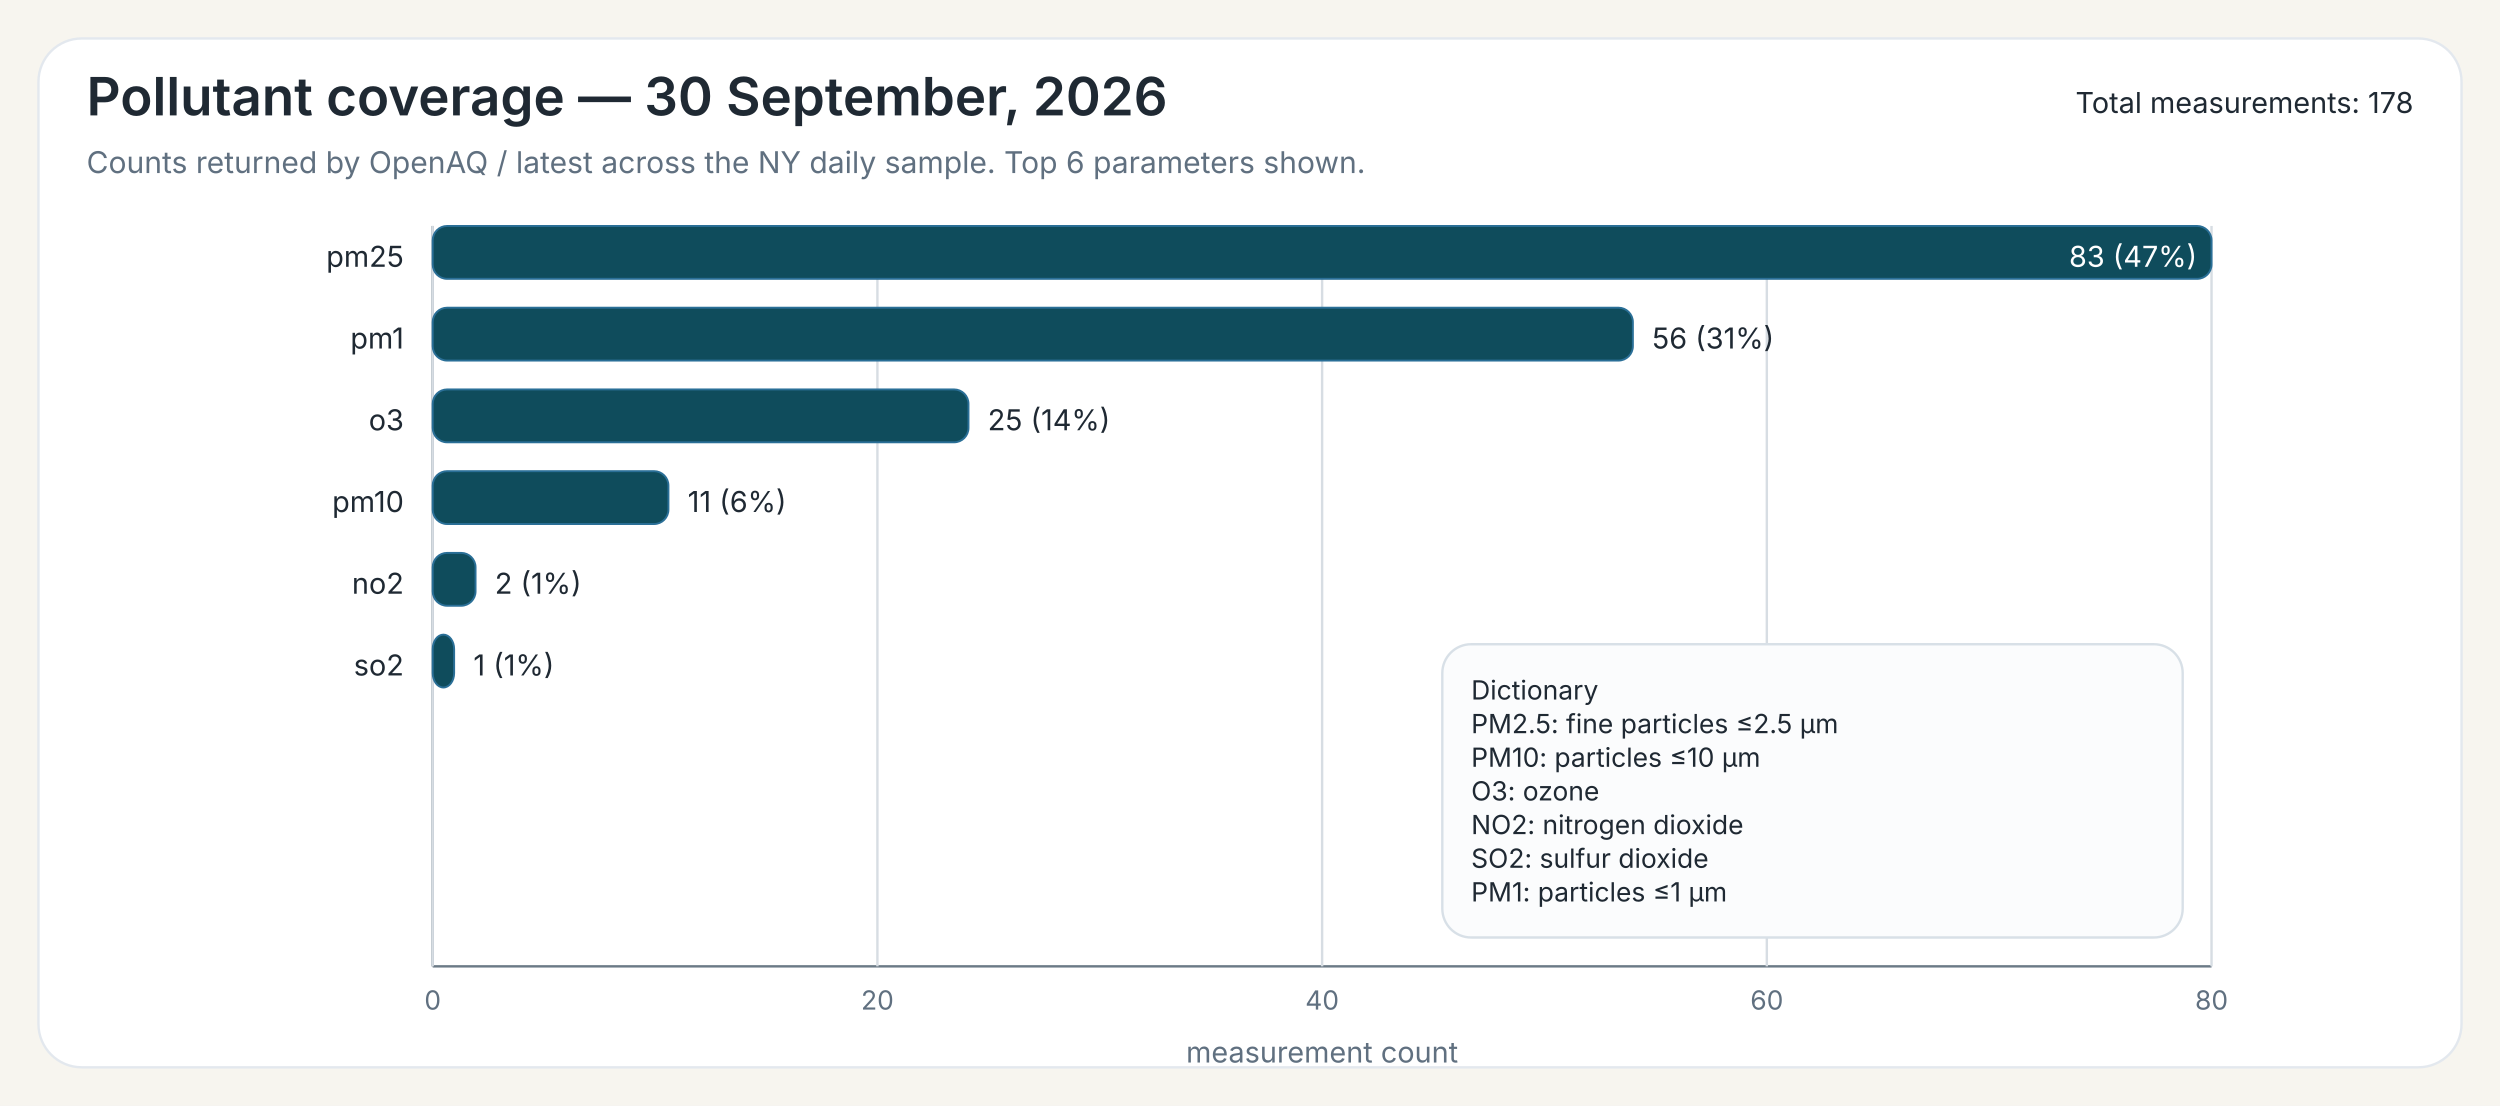
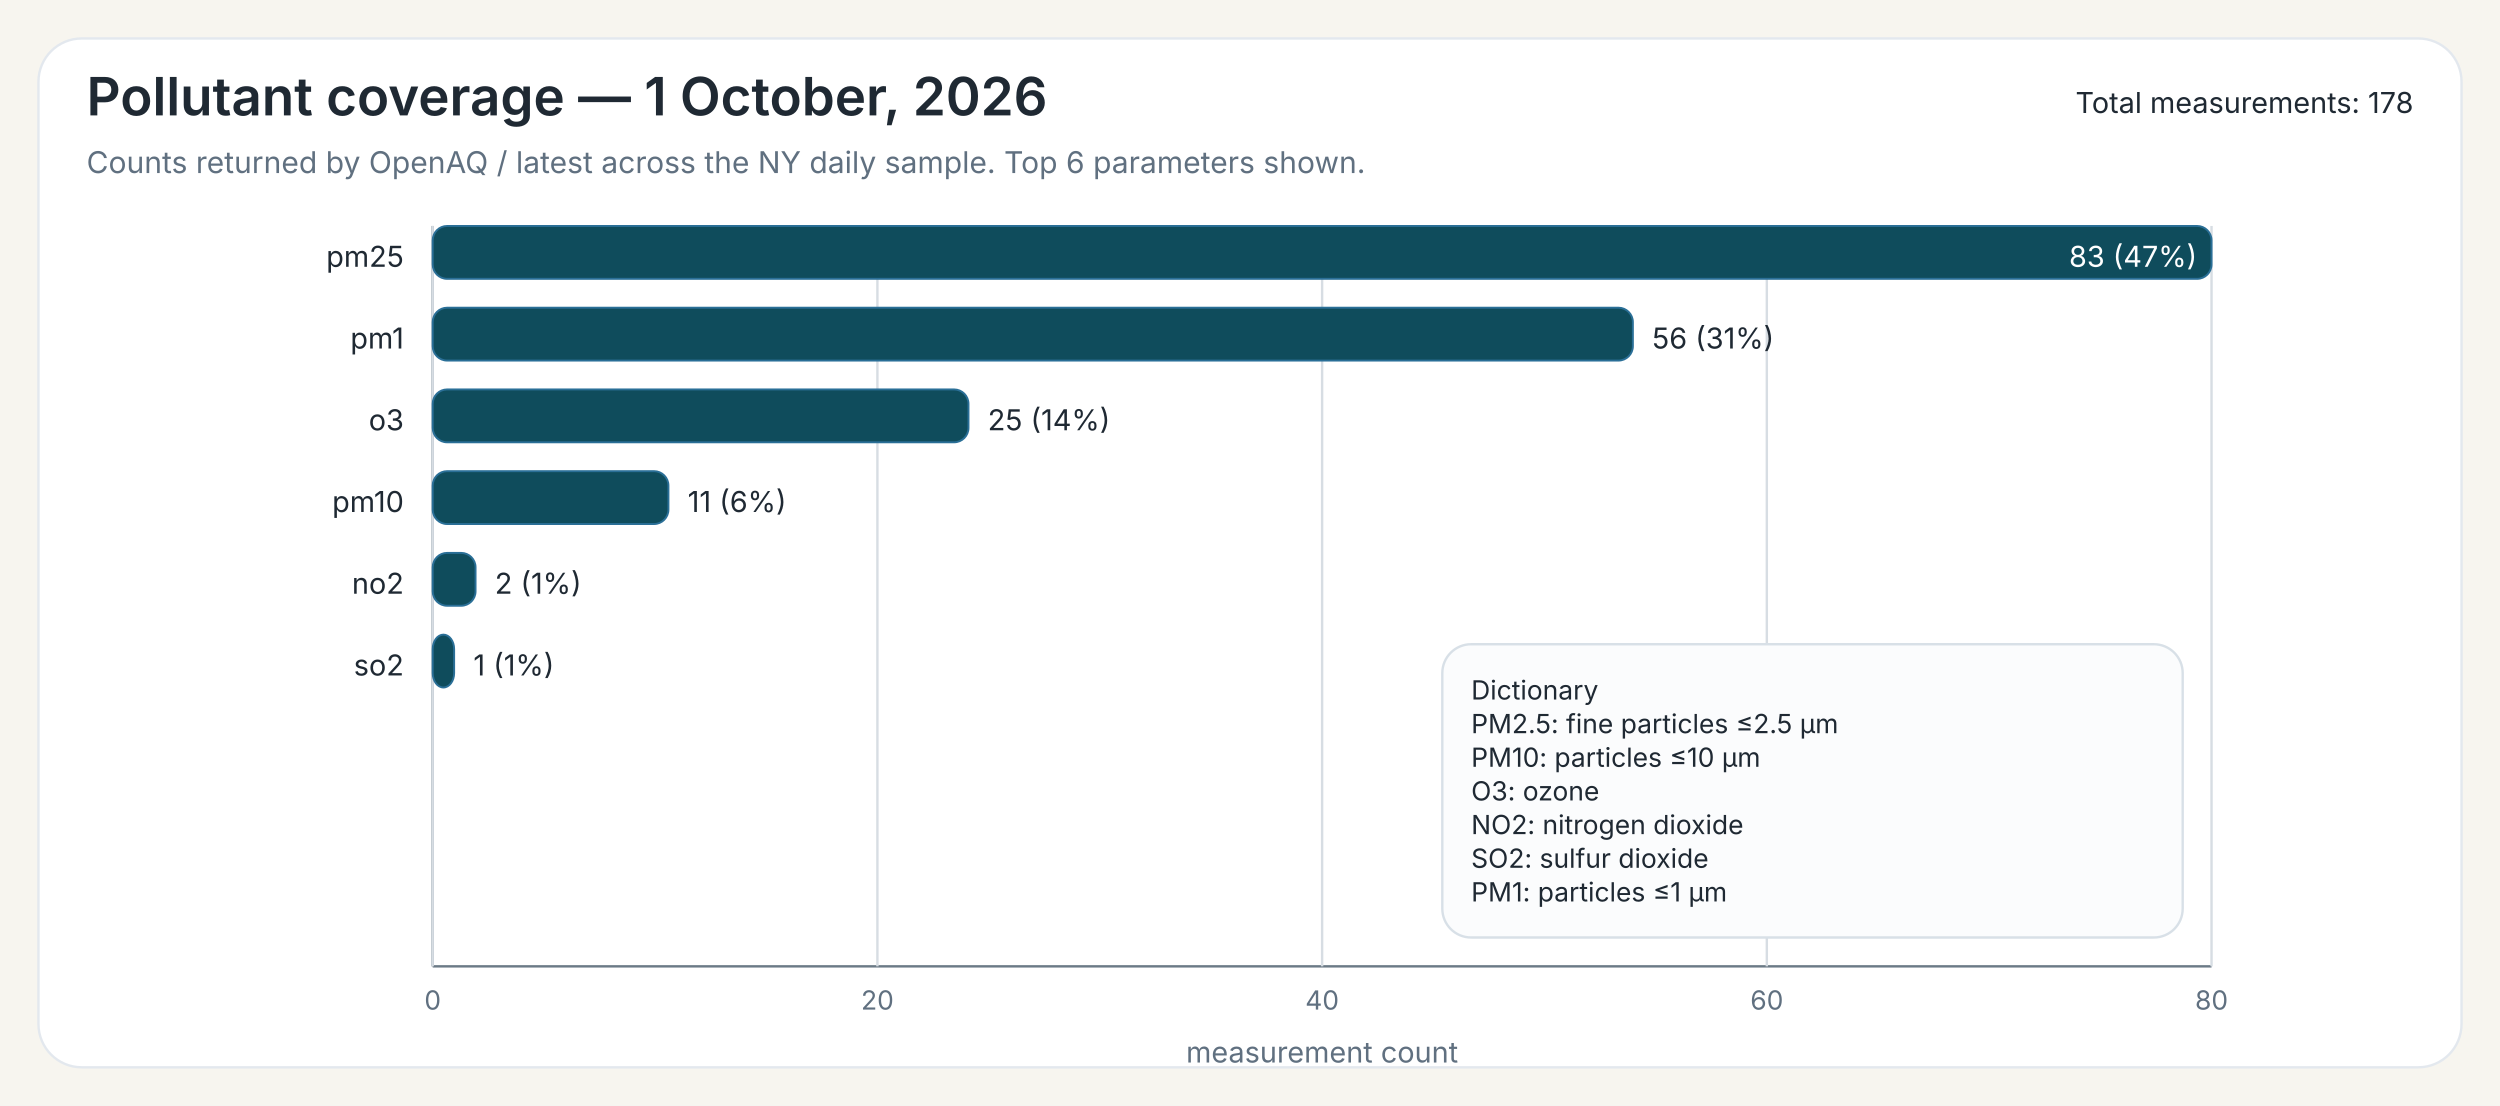
<svg xmlns="http://www.w3.org/2000/svg" width="1040" height="460">
  <rect x="0" y="0" width="1040" height="460" fill="#F7F5EF" />
  <rect x="16" y="16" width="1008" height="428" rx="18" ry="18" fill="#FFFFFF" stroke="#E3E8EE" stroke-width="1" />
-   <text x="36" y="48" font-family="Public Sans, Inter, Aptos, Segoe UI, Arial, sans-serif" font-size="22" font-weight="600" fill="#1F2933">Pollutant coverage — 30 September, 2026</text>
+   <text x="36" y="48" font-family="Public Sans, Inter, Aptos, Segoe UI, Arial, sans-serif" font-size="22" font-weight="600" fill="#1F2933">Pollutant coverage — 1 October, 2026</text>
  <text x="36" y="72" font-family="Public Sans, Inter, Aptos, Segoe UI, Arial, sans-serif" font-size="12.5" font-weight="400" fill="#607080">Counts returned by OpenAQ / latest across the NY daily sample. Top 6 parameters shown.</text>
  <text x="1004" y="47" font-family="Public Sans, Inter, Aptos, Segoe UI, Arial, sans-serif" font-size="12" text-anchor="end" fill="#1F2933">Total measurements: 178</text>
  <line x1="180" y1="94" x2="180" y2="402" stroke="#6B7A86" stroke-width="1" />
  <line x1="180" y1="402" x2="920" y2="402" stroke="#6B7A86" stroke-width="1" />
  <line x1="180.00" y1="94" x2="180.00" y2="402" stroke="#D7DDE3" stroke-width="1" />
  <text x="180.00" y="420" font-family="Inter, Aptos, Segoe UI, Arial, sans-serif" font-size="11" text-anchor="middle" fill="#607080">0</text>
  <line x1="365.00" y1="94" x2="365.00" y2="402" stroke="#D7DDE3" stroke-width="1" />
  <text x="365.00" y="420" font-family="Inter, Aptos, Segoe UI, Arial, sans-serif" font-size="11" text-anchor="middle" fill="#607080">20</text>
  <line x1="550.00" y1="94" x2="550.00" y2="402" stroke="#D7DDE3" stroke-width="1" />
  <text x="550.00" y="420" font-family="Inter, Aptos, Segoe UI, Arial, sans-serif" font-size="11" text-anchor="middle" fill="#607080">40</text>
  <line x1="735.00" y1="94" x2="735.00" y2="402" stroke="#D7DDE3" stroke-width="1" />
  <text x="735.00" y="420" font-family="Inter, Aptos, Segoe UI, Arial, sans-serif" font-size="11" text-anchor="middle" fill="#607080">60</text>
  <line x1="920.00" y1="94" x2="920.00" y2="402" stroke="#D7DDE3" stroke-width="1" />
  <text x="920.00" y="420" font-family="Inter, Aptos, Segoe UI, Arial, sans-serif" font-size="11" text-anchor="middle" fill="#607080">80</text>
  <text x="550.00" y="442" font-family="Inter, Aptos, Segoe UI, Arial, sans-serif" font-size="12" text-anchor="middle" fill="#607080">measurement count</text>
  <text x="168" y="111" font-family="Inter, Aptos, Segoe UI, Arial, sans-serif" font-size="12" text-anchor="end" fill="#1F2933">pm25</text>
  <rect x="180" y="94" width="740.00" height="22" rx="6" ry="6" fill="#0F4C5C" stroke="#2A6F97" stroke-width="0.8" />
  <text x="914.00" y="111" font-family="Inter, Aptos, Segoe UI, Arial, sans-serif" font-size="12" fill="white" text-anchor="end">83 (47%)</text>
  <text x="168" y="145" font-family="Inter, Aptos, Segoe UI, Arial, sans-serif" font-size="12" text-anchor="end" fill="#1F2933">pm1</text>
  <rect x="180" y="128" width="499.28" height="22" rx="6" ry="6" fill="#0F4C5C" stroke="#2A6F97" stroke-width="0.8" />
  <text x="687.28" y="145" font-family="Inter, Aptos, Segoe UI, Arial, sans-serif" font-size="12" fill="#1F2933">56 (31%)</text>
  <text x="168" y="179" font-family="Inter, Aptos, Segoe UI, Arial, sans-serif" font-size="12" text-anchor="end" fill="#1F2933">o3</text>
  <rect x="180" y="162" width="222.89" height="22" rx="6" ry="6" fill="#0F4C5C" stroke="#2A6F97" stroke-width="0.8" />
  <text x="410.89" y="179" font-family="Inter, Aptos, Segoe UI, Arial, sans-serif" font-size="12" fill="#1F2933">25 (14%)</text>
  <text x="168" y="213" font-family="Inter, Aptos, Segoe UI, Arial, sans-serif" font-size="12" text-anchor="end" fill="#1F2933">pm10</text>
  <rect x="180" y="196" width="98.07" height="22" rx="6" ry="6" fill="#0F4C5C" stroke="#2A6F97" stroke-width="0.8" />
  <text x="286.07" y="213" font-family="Inter, Aptos, Segoe UI, Arial, sans-serif" font-size="12" fill="#1F2933">11 (6%)</text>
  <text x="168" y="247" font-family="Inter, Aptos, Segoe UI, Arial, sans-serif" font-size="12" text-anchor="end" fill="#1F2933">no2</text>
  <rect x="180" y="230" width="17.83" height="22" rx="6" ry="6" fill="#0F4C5C" stroke="#2A6F97" stroke-width="0.8" />
  <text x="205.83" y="247" font-family="Inter, Aptos, Segoe UI, Arial, sans-serif" font-size="12" fill="#1F2933">2 (1%)</text>
  <text x="168" y="281" font-family="Inter, Aptos, Segoe UI, Arial, sans-serif" font-size="12" text-anchor="end" fill="#1F2933">so2</text>
  <rect x="180" y="264" width="8.92" height="22" rx="6" ry="6" fill="#0F4C5C" stroke="#2A6F97" stroke-width="0.8" />
  <text x="196.92" y="281" font-family="Inter, Aptos, Segoe UI, Arial, sans-serif" font-size="12" fill="#1F2933">1 (1%)</text>
  <rect x="600.00" y="268.00" width="308" height="122" rx="12" ry="12" fill="#FBFCFD" stroke="#D8E0E7" stroke-width="1" />
  <text x="612.00" y="291.00" font-family="Inter, Aptos, Segoe UI, Arial, sans-serif" font-size="11" fill="#1F2933">Dictionary</text>
  <text x="612.00" y="305.00" font-family="Inter, Aptos, Segoe UI, Arial, sans-serif" font-size="11" fill="#1F2933">PM2.5: fine particles ≤2.5 µm</text>
  <text x="612.00" y="319.00" font-family="Inter, Aptos, Segoe UI, Arial, sans-serif" font-size="11" fill="#1F2933">PM10: particles ≤10 µm</text>
  <text x="612.00" y="333.00" font-family="Inter, Aptos, Segoe UI, Arial, sans-serif" font-size="11" fill="#1F2933">O3: ozone</text>
  <text x="612.00" y="347.00" font-family="Inter, Aptos, Segoe UI, Arial, sans-serif" font-size="11" fill="#1F2933">NO2: nitrogen dioxide</text>
  <text x="612.00" y="361.00" font-family="Inter, Aptos, Segoe UI, Arial, sans-serif" font-size="11" fill="#1F2933">SO2: sulfur dioxide</text>
  <text x="612.00" y="375.00" font-family="Inter, Aptos, Segoe UI, Arial, sans-serif" font-size="11" fill="#1F2933">PM1: particles ≤1 µm</text>
</svg>
